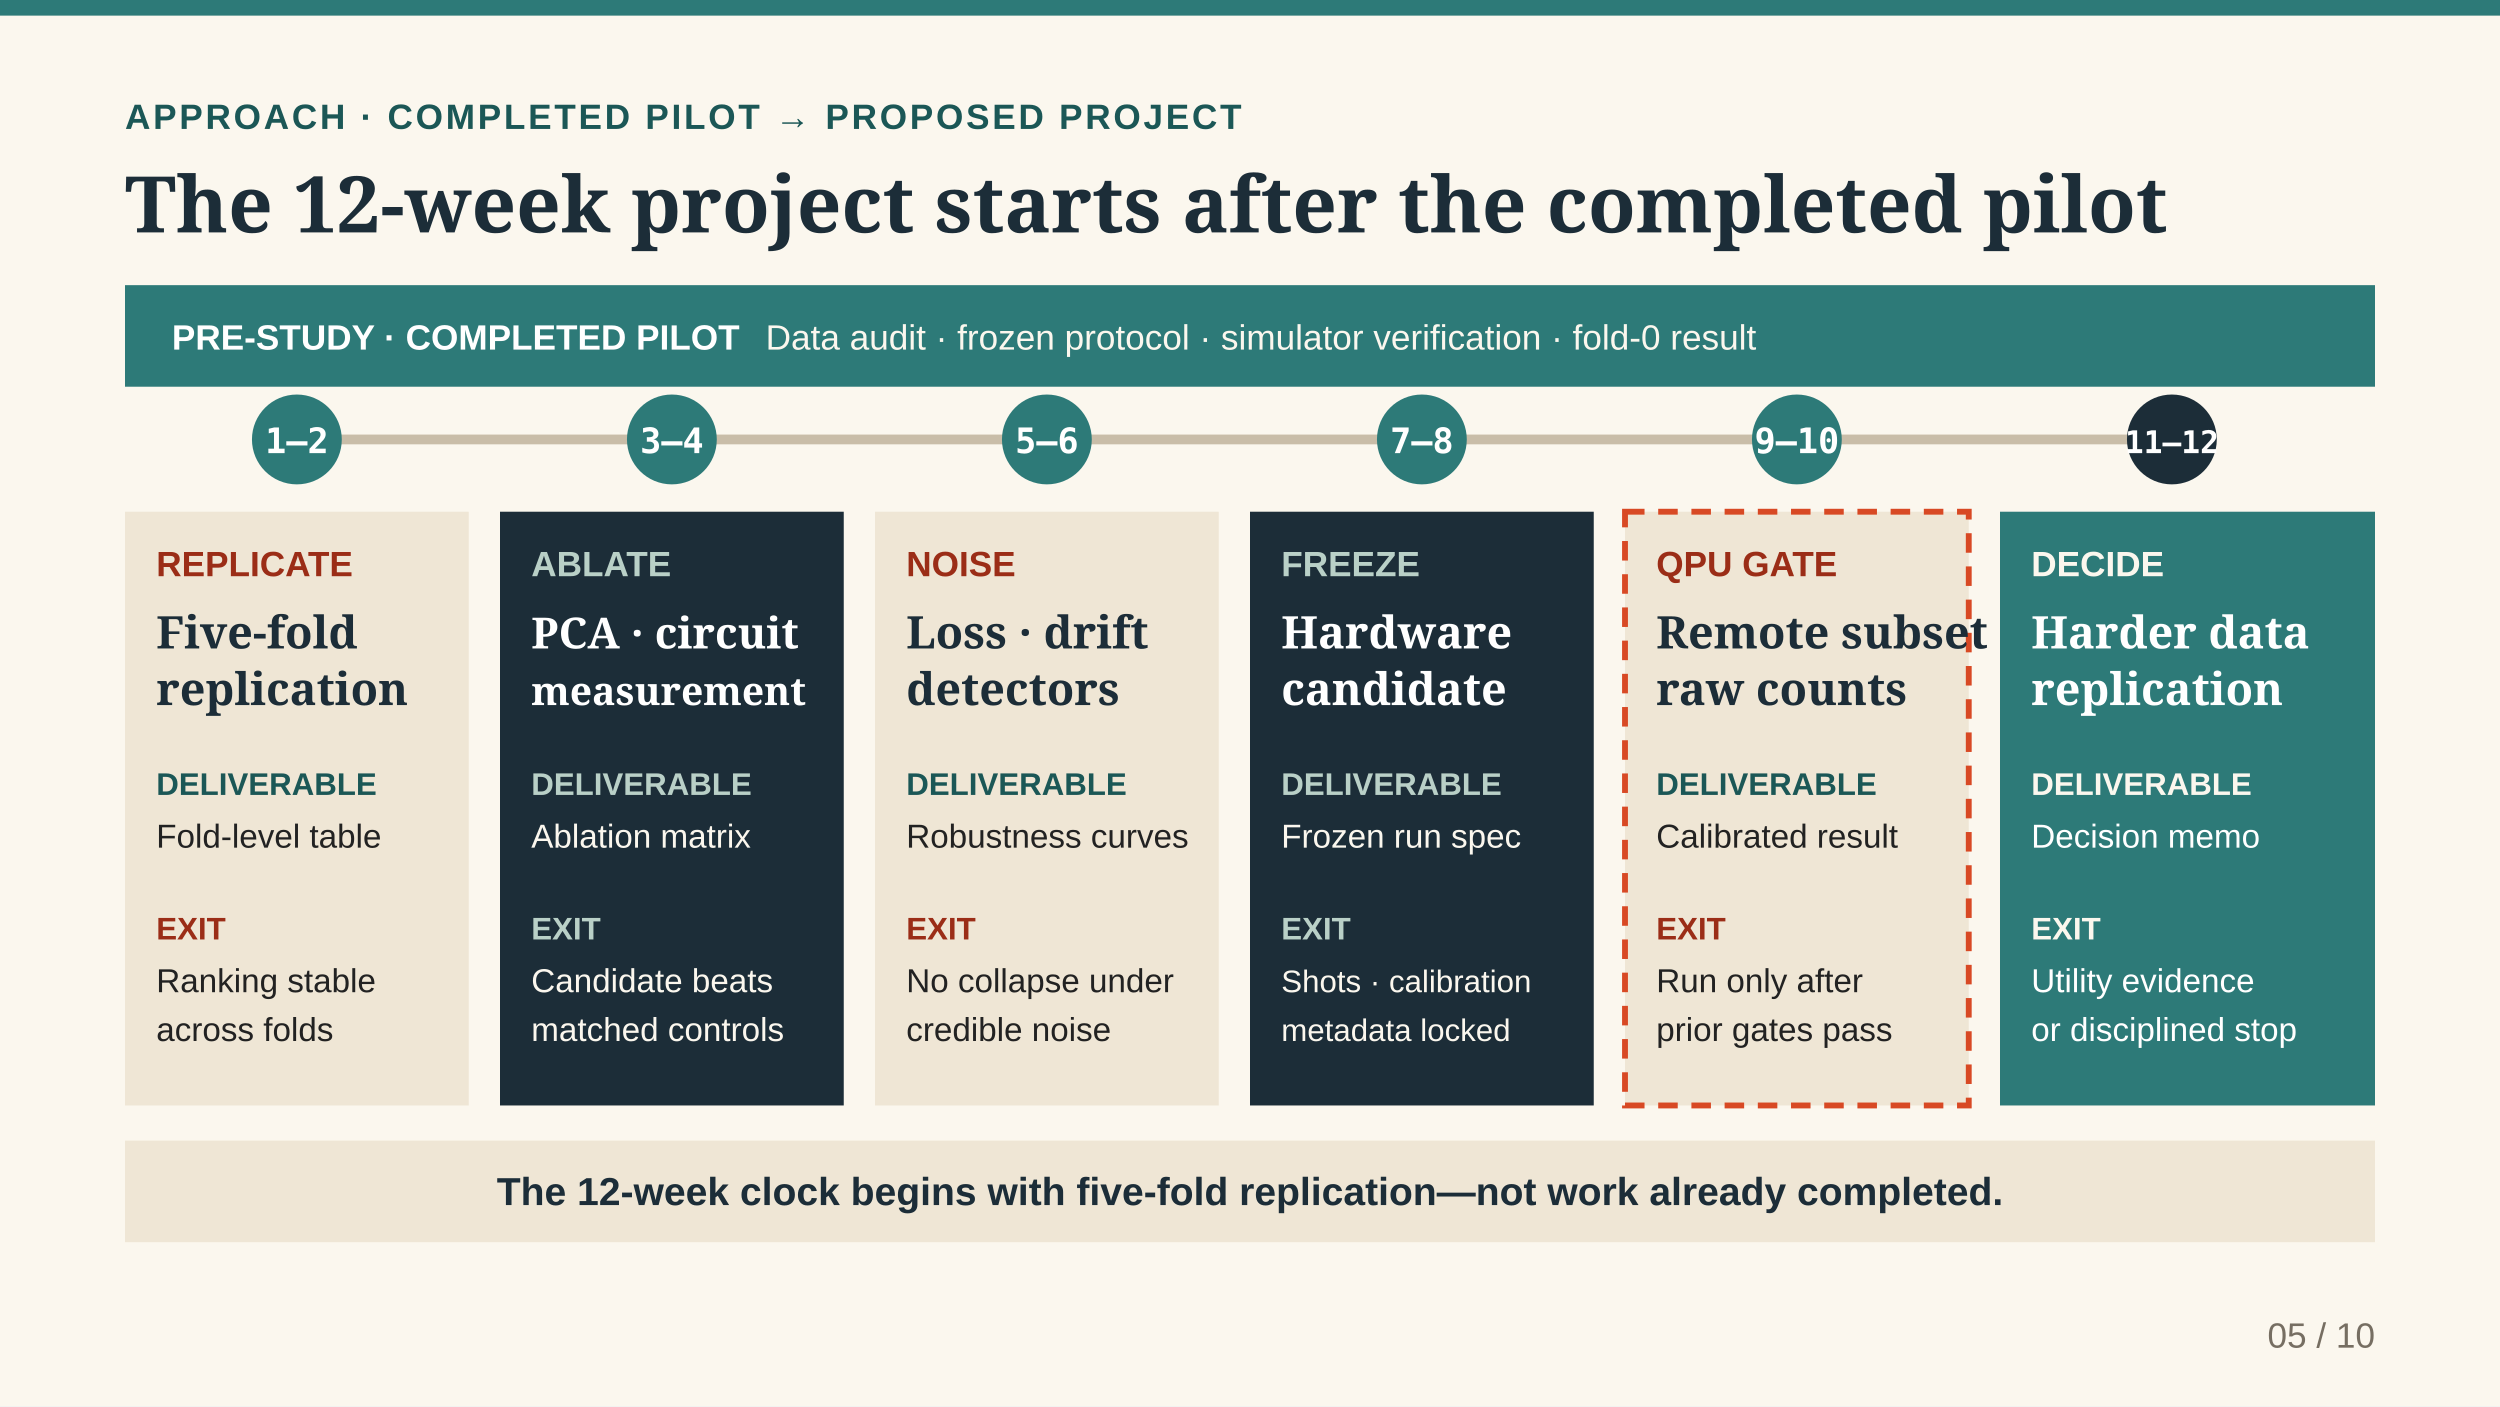
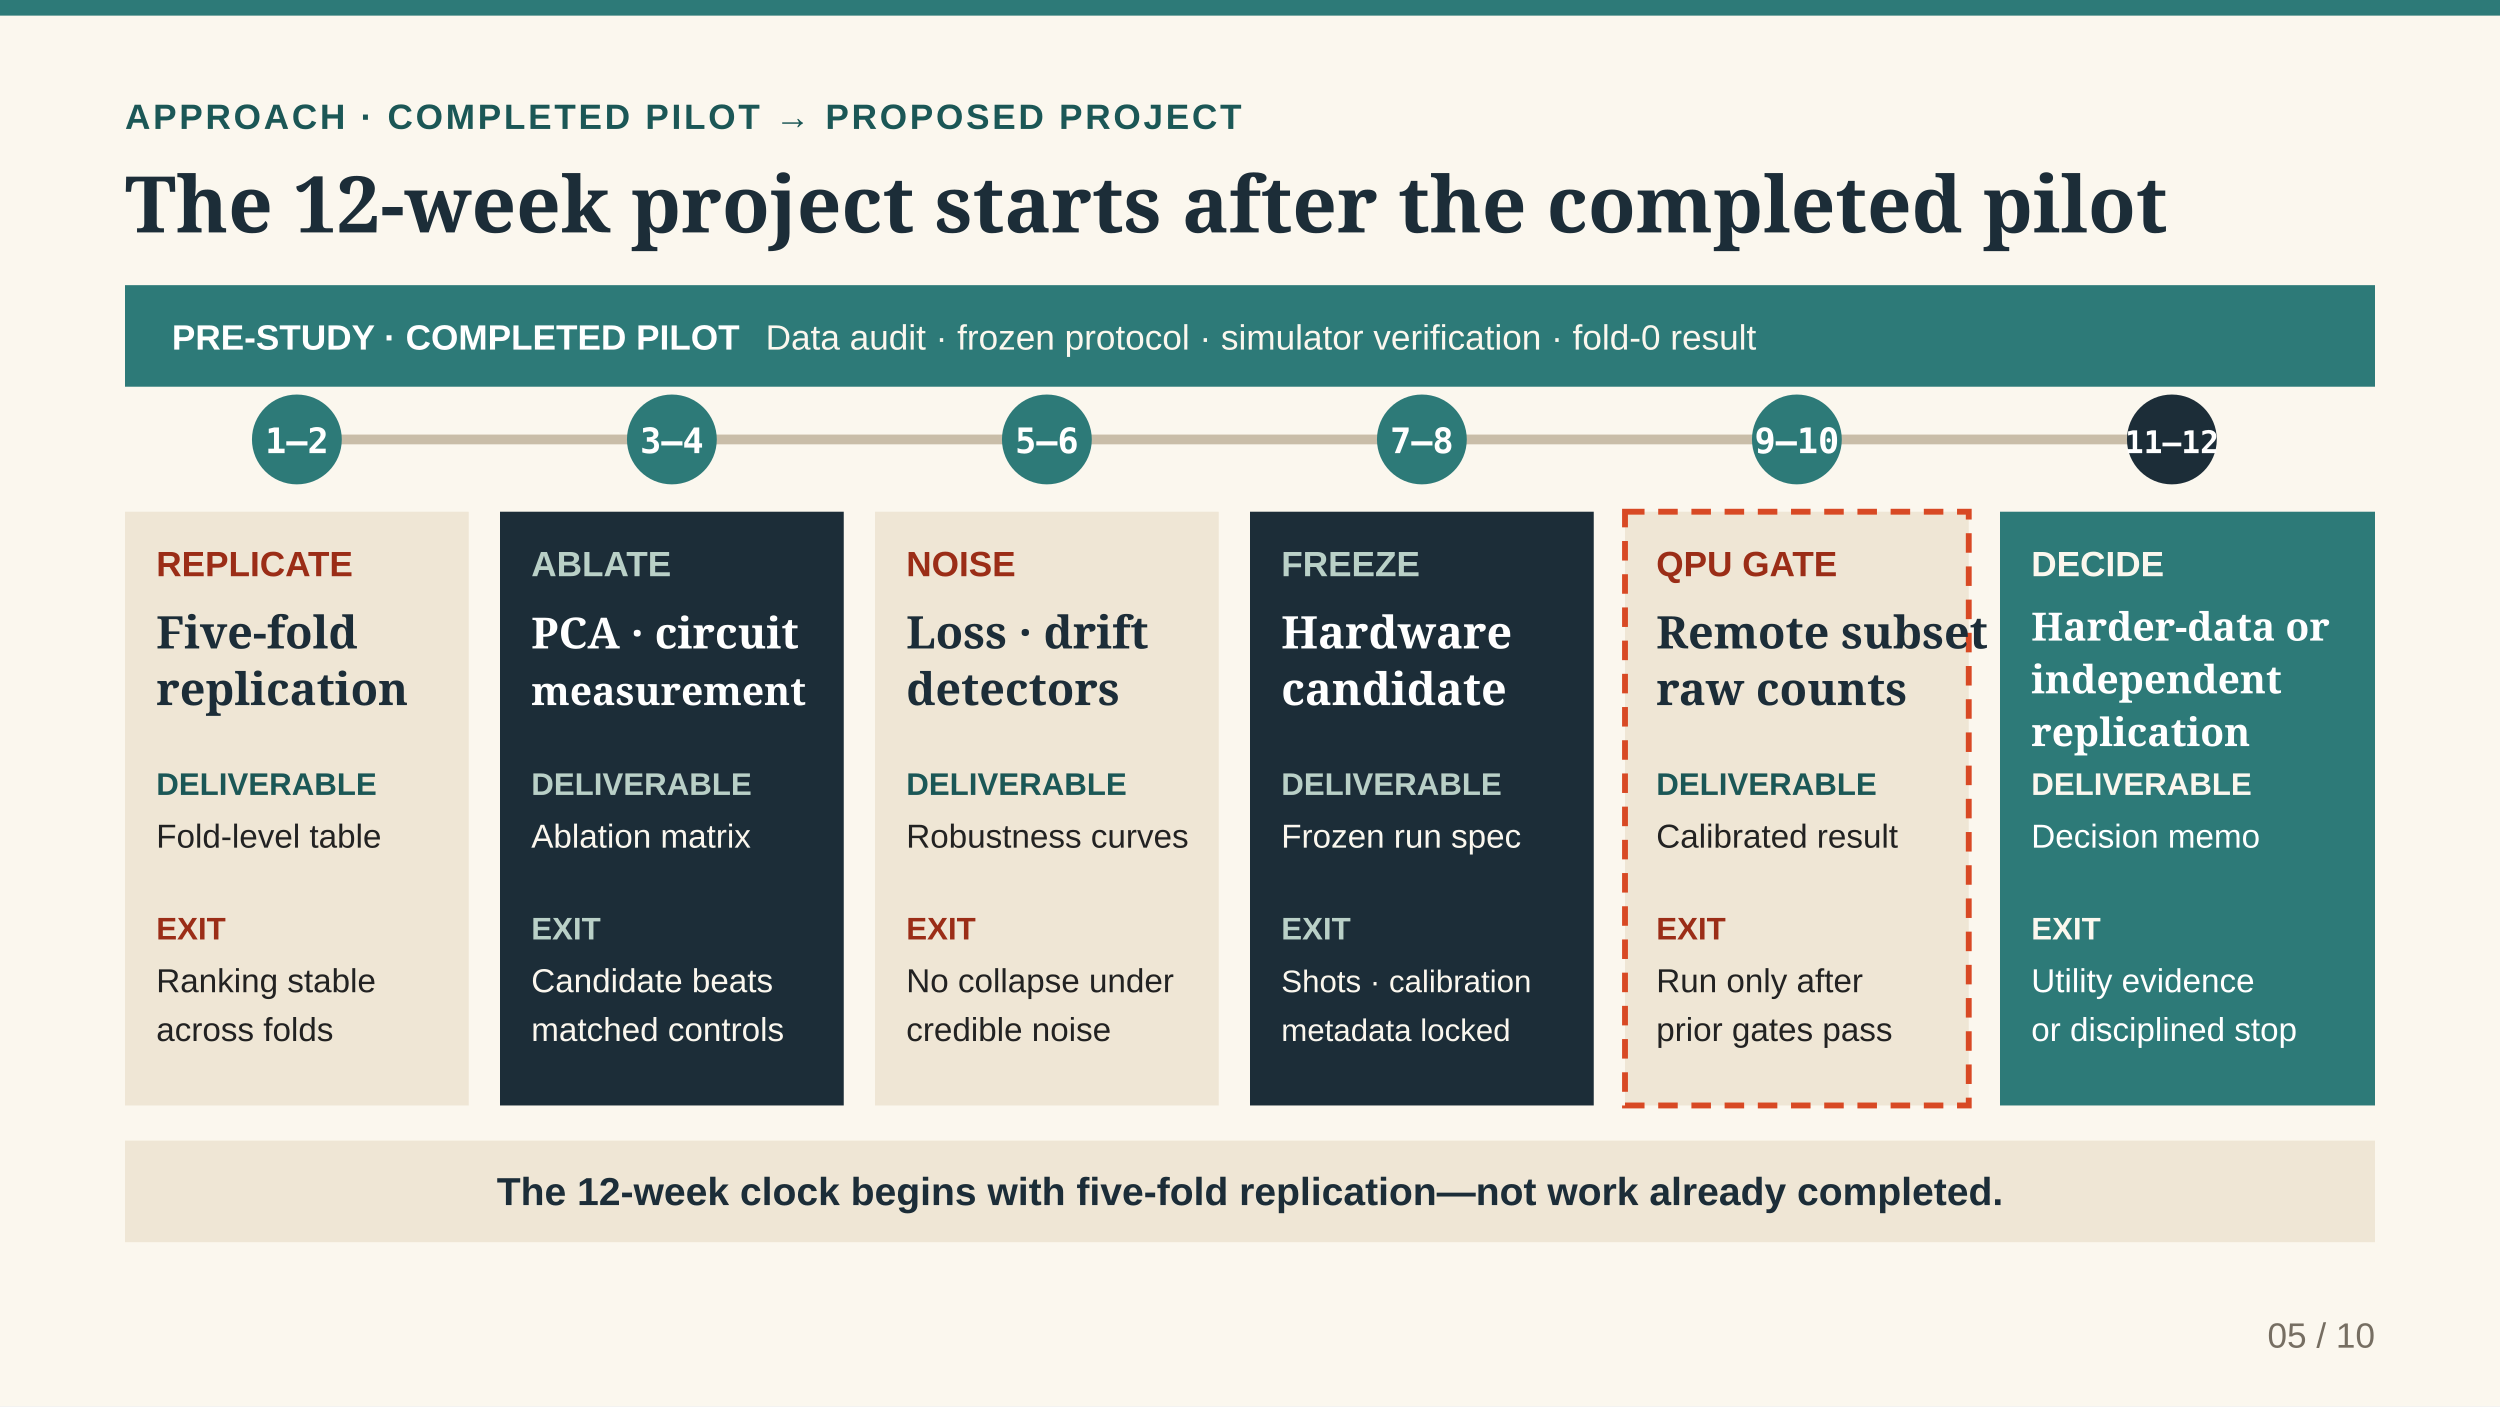
<svg xmlns="http://www.w3.org/2000/svg" width="1280" height="720" viewBox="0 0 1280 720" data-pptx-page-role="content">
  <rect id="page-bg" data-pptx-role="background" x="0" y="0" width="1280" height="720" fill="#FBF7EE" />
  <rect id="top-rule" data-pptx-role="decoration" x="0" y="0" width="1280" height="8" fill="#2D7A78" />
  <g id="header" data-pptx-bounds="64 38 1152 100">
    <text x="64" y="66" font-family="Arial" font-size="18" font-weight="700" letter-spacing="1.4" fill="#1B5756">APPROACH · COMPLETED PILOT → PROPOSED PROJECT</text>
    <text x="64" y="119" font-family="Georgia" font-size="40" font-weight="700" fill="#1C2D38">The 12-week project starts after the completed pilot</text>
  </g>
  <g id="completed-pilot" data-pptx-bounds="64 146 1152 52">
    <rect x="64" y="146" width="1152" height="52" fill="#2D7A78" />
    <text x="88" y="179" font-family="Arial" font-size="18" font-weight="700" fill="#FFFFFF">PRE-STUDY · COMPLETED PILOT</text>
    <text x="392" y="179" font-family="Arial" font-size="18" fill="#FBF7EE">Data audit · frozen protocol · simulator verification · fold-0 result</text>
  </g>
  <g id="timeline" data-pptx-bounds="64 210 1152 360">
    <line x1="152" y1="225" x2="1128" y2="225" stroke="#C9BDA8" stroke-width="5" />
    <circle cx="152" cy="225" r="23" fill="#2D7A78" />
    <text x="152" y="232" text-anchor="middle" font-family="Consolas" font-size="18" font-weight="700" fill="#FFFFFF">1–2</text>
    <circle cx="344" cy="225" r="23" fill="#2D7A78" />
    <text x="344" y="232" text-anchor="middle" font-family="Consolas" font-size="18" font-weight="700" fill="#FFFFFF">3–4</text>
    <circle cx="536" cy="225" r="23" fill="#2D7A78" />
    <text x="536" y="232" text-anchor="middle" font-family="Consolas" font-size="18" font-weight="700" fill="#FFFFFF">5–6</text>
    <circle cx="728" cy="225" r="23" fill="#2D7A78" />
    <text x="728" y="232" text-anchor="middle" font-family="Consolas" font-size="18" font-weight="700" fill="#FFFFFF">7–8</text>
    <circle cx="920" cy="225" r="23" fill="#2D7A78" />
    <text x="920" y="232" text-anchor="middle" font-family="Consolas" font-size="18" font-weight="700" fill="#FFFFFF">9–10</text>
    <circle cx="1112" cy="225" r="23" fill="#1C2D38" />
    <text x="1112" y="232" text-anchor="middle" font-family="Consolas" font-size="16" font-weight="700" fill="#FFFFFF">11–12</text>
    <rect x="64" y="262" width="176" height="304" fill="#EFE6D5" />
    <text x="80" y="295" font-family="Arial" font-size="18" font-weight="700" fill="#9B2D17">REPLICATE</text>
    <text x="80" y="332" font-family="Georgia" font-size="23" font-weight="700" fill="#1C2D38">Five-fold<tspan x="80" dy="29">replication</tspan>
    </text>
    <text x="80" y="407" font-family="Arial" font-size="16" font-weight="700" fill="#1B5756">DELIVERABLE</text>
    <text x="80" y="434" font-family="Arial" font-size="17" fill="#222222">Fold-level table</text>
    <text x="80" y="481" font-family="Arial" font-size="16" font-weight="700" fill="#9B2D17">EXIT</text>
    <text x="80" y="508" font-family="Arial" font-size="17" fill="#222222">Ranking stable<tspan x="80" dy="25">across folds</tspan>
    </text>
    <rect x="256" y="262" width="176" height="304" fill="#1C2D38" />
    <text x="272" y="295" font-family="Arial" font-size="18" font-weight="700" fill="#B9D0C7">ABLATE</text>
    <text x="272" y="332" font-family="Georgia" font-size="22" font-weight="700" fill="#FFFFFF">PCA · circuit</text>
    <text x="272" y="361" font-family="Georgia" font-size="20" font-weight="700" fill="#FFFFFF">measurement</text>
    <text x="272" y="407" font-family="Arial" font-size="16" font-weight="700" fill="#B9D0C7">DELIVERABLE</text>
    <text x="272" y="434" font-family="Arial" font-size="17" fill="#FBF7EE">Ablation matrix</text>
    <text x="272" y="481" font-family="Arial" font-size="16" font-weight="700" fill="#B9D0C7">EXIT</text>
    <text x="272" y="508" font-family="Arial" font-size="17" fill="#FBF7EE">Candidate beats<tspan x="272" dy="25">matched controls</tspan>
    </text>
    <rect x="448" y="262" width="176" height="304" fill="#EFE6D5" />
    <text x="464" y="295" font-family="Arial" font-size="18" font-weight="700" fill="#9B2D17">NOISE</text>
    <text x="464" y="332" font-family="Georgia" font-size="23" font-weight="700" fill="#1C2D38">Loss · drift<tspan x="464" dy="29">detectors</tspan>
    </text>
    <text x="464" y="407" font-family="Arial" font-size="16" font-weight="700" fill="#1B5756">DELIVERABLE</text>
    <text x="464" y="434" font-family="Arial" font-size="17" fill="#222222">Robustness curves</text>
    <text x="464" y="481" font-family="Arial" font-size="16" font-weight="700" fill="#9B2D17">EXIT</text>
    <text x="464" y="508" font-family="Arial" font-size="17" fill="#222222">No collapse under<tspan x="464" dy="25">credible noise</tspan>
    </text>
    <rect x="640" y="262" width="176" height="304" fill="#1C2D38" />
    <text x="656" y="295" font-family="Arial" font-size="18" font-weight="700" fill="#B9D0C7">FREEZE</text>
    <text x="656" y="332" font-family="Georgia" font-size="23" font-weight="700" fill="#FFFFFF">Hardware<tspan x="656" dy="29">candidate</tspan>
    </text>
    <text x="656" y="407" font-family="Arial" font-size="16" font-weight="700" fill="#B9D0C7">DELIVERABLE</text>
    <text x="656" y="434" font-family="Arial" font-size="17" fill="#FBF7EE">Frozen run spec</text>
    <text x="656" y="481" font-family="Arial" font-size="16" font-weight="700" fill="#B9D0C7">EXIT</text>
    <text x="656" y="508" font-family="Arial" font-size="16" fill="#FBF7EE">Shots · calibration<tspan x="656" dy="25">metadata locked</tspan>
    </text>
    <rect x="832" y="262" width="176" height="304" fill="#EFE6D5" stroke="#D84924" stroke-width="3" stroke-dasharray="10 7" />
    <text x="848" y="295" font-family="Arial" font-size="18" font-weight="700" fill="#9B2D17">QPU GATE</text>
    <text x="848" y="332" font-family="Georgia" font-size="23" font-weight="700" fill="#1C2D38">Remote subset<tspan x="848" dy="29">raw counts</tspan>
    </text>
    <text x="848" y="407" font-family="Arial" font-size="16" font-weight="700" fill="#1B5756">DELIVERABLE</text>
    <text x="848" y="434" font-family="Arial" font-size="17" fill="#222222">Calibrated result</text>
    <text x="848" y="481" font-family="Arial" font-size="16" font-weight="700" fill="#9B2D17">EXIT</text>
    <text x="848" y="508" font-family="Arial" font-size="17" fill="#222222">Run only after<tspan x="848" dy="25">prior gates pass</tspan>
    </text>
    <rect x="1024" y="262" width="192" height="304" fill="#2D7A78" />
    <text x="1040" y="295" font-family="Arial" font-size="18" font-weight="700" fill="#FBF7EE">DECIDE</text>
-     <text x="1040" y="332" font-family="Georgia" font-size="23" font-weight="700" fill="#FFFFFF">Harder data<tspan x="1040" dy="29">replication</tspan>
+     <text x="1040" y="328" font-family="Georgia" font-size="20" font-weight="700" fill="#FFFFFF">Harder-data or<tspan x="1040" dy="27">independent</tspan>
+       <tspan x="1040" dy="27">replication</tspan>
    </text>
    <text x="1040" y="407" font-family="Arial" font-size="16" font-weight="700" fill="#FBF7EE">DELIVERABLE</text>
    <text x="1040" y="434" font-family="Arial" font-size="17" fill="#FFFFFF">Decision memo</text>
    <text x="1040" y="481" font-family="Arial" font-size="16" font-weight="700" fill="#FBF7EE">EXIT</text>
    <text x="1040" y="508" font-family="Arial" font-size="17" fill="#FFFFFF">Utility evidence<tspan x="1040" dy="25">or disciplined stop</tspan>
    </text>
  </g>
  <g id="timeline-principle" data-pptx-bounds="64 584 1152 52">
    <rect x="64" y="584" width="1152" height="52" fill="#EFE6D5" />
    <text x="640" y="617" text-anchor="middle" font-family="Arial" font-size="20" font-weight="700" fill="#1C2D38">The 12-week clock begins with five-fold replication—not work already completed.</text>
  </g>
  <g id="page-index" data-pptx-bounds="1124 667 92 30">
    <text x="1216" y="690" text-anchor="end" font-family="Arial" font-size="18" fill="#766E62">05 / 10</text>
  </g>
</svg>
